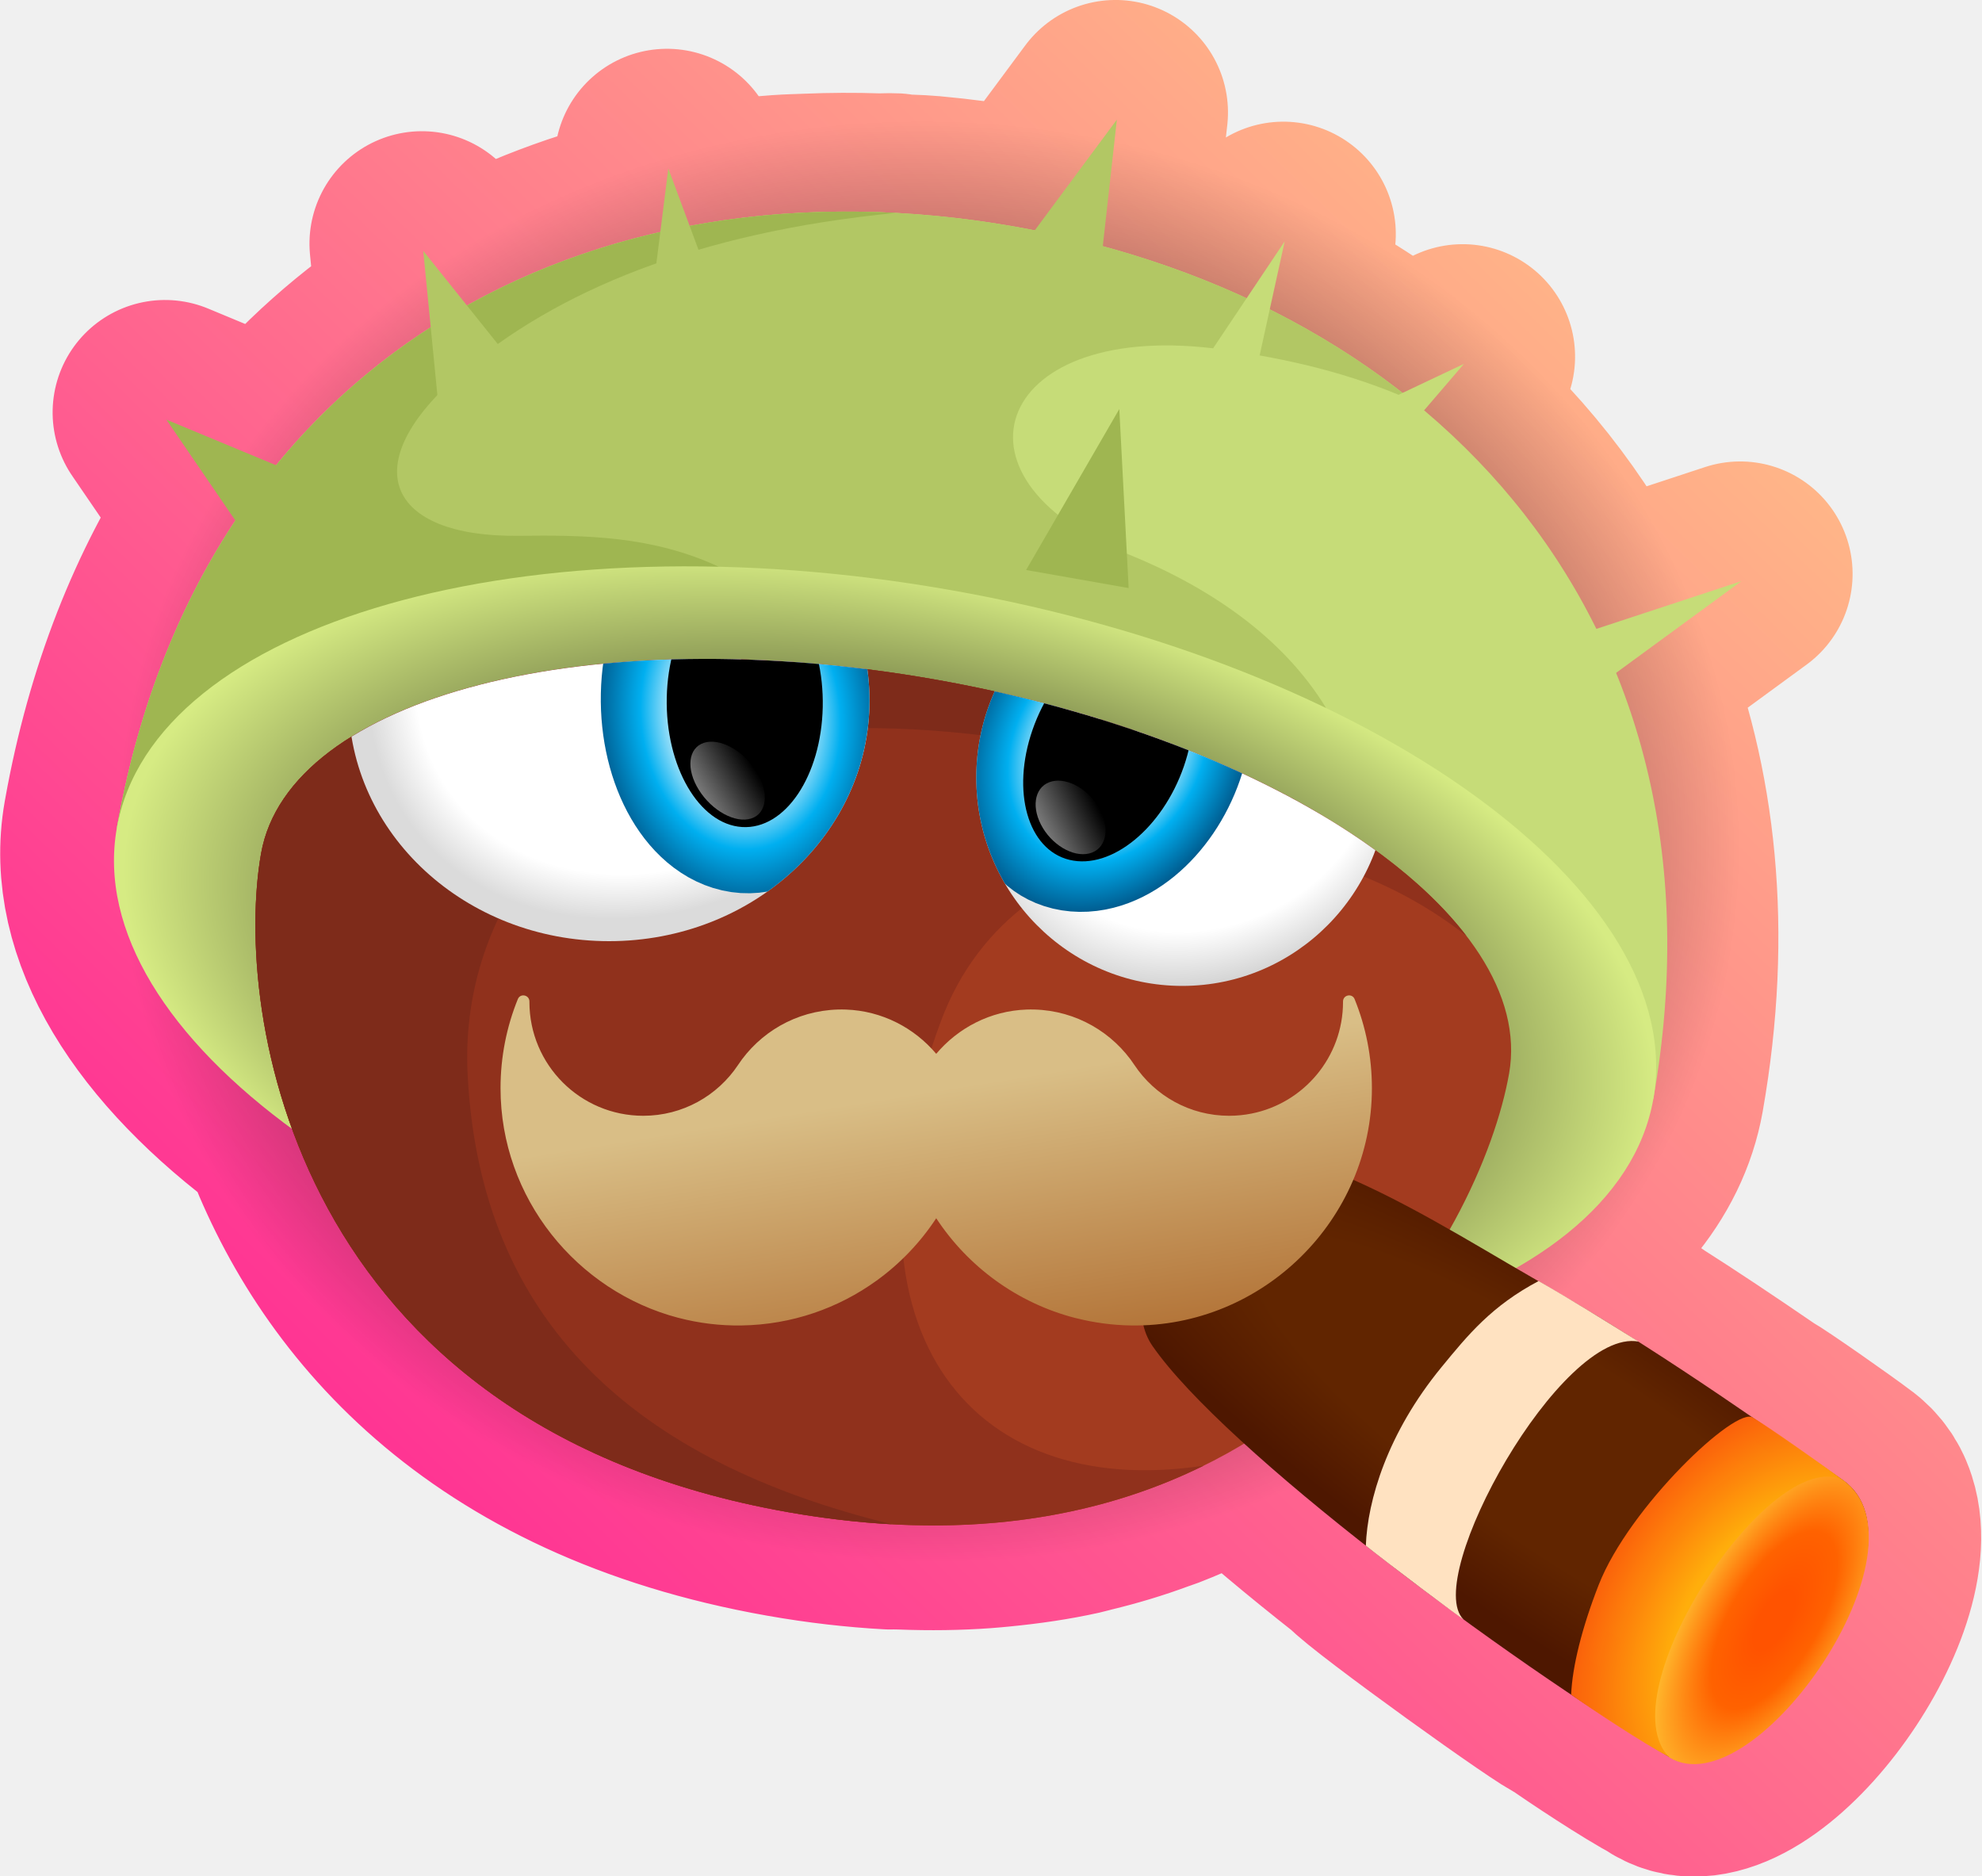
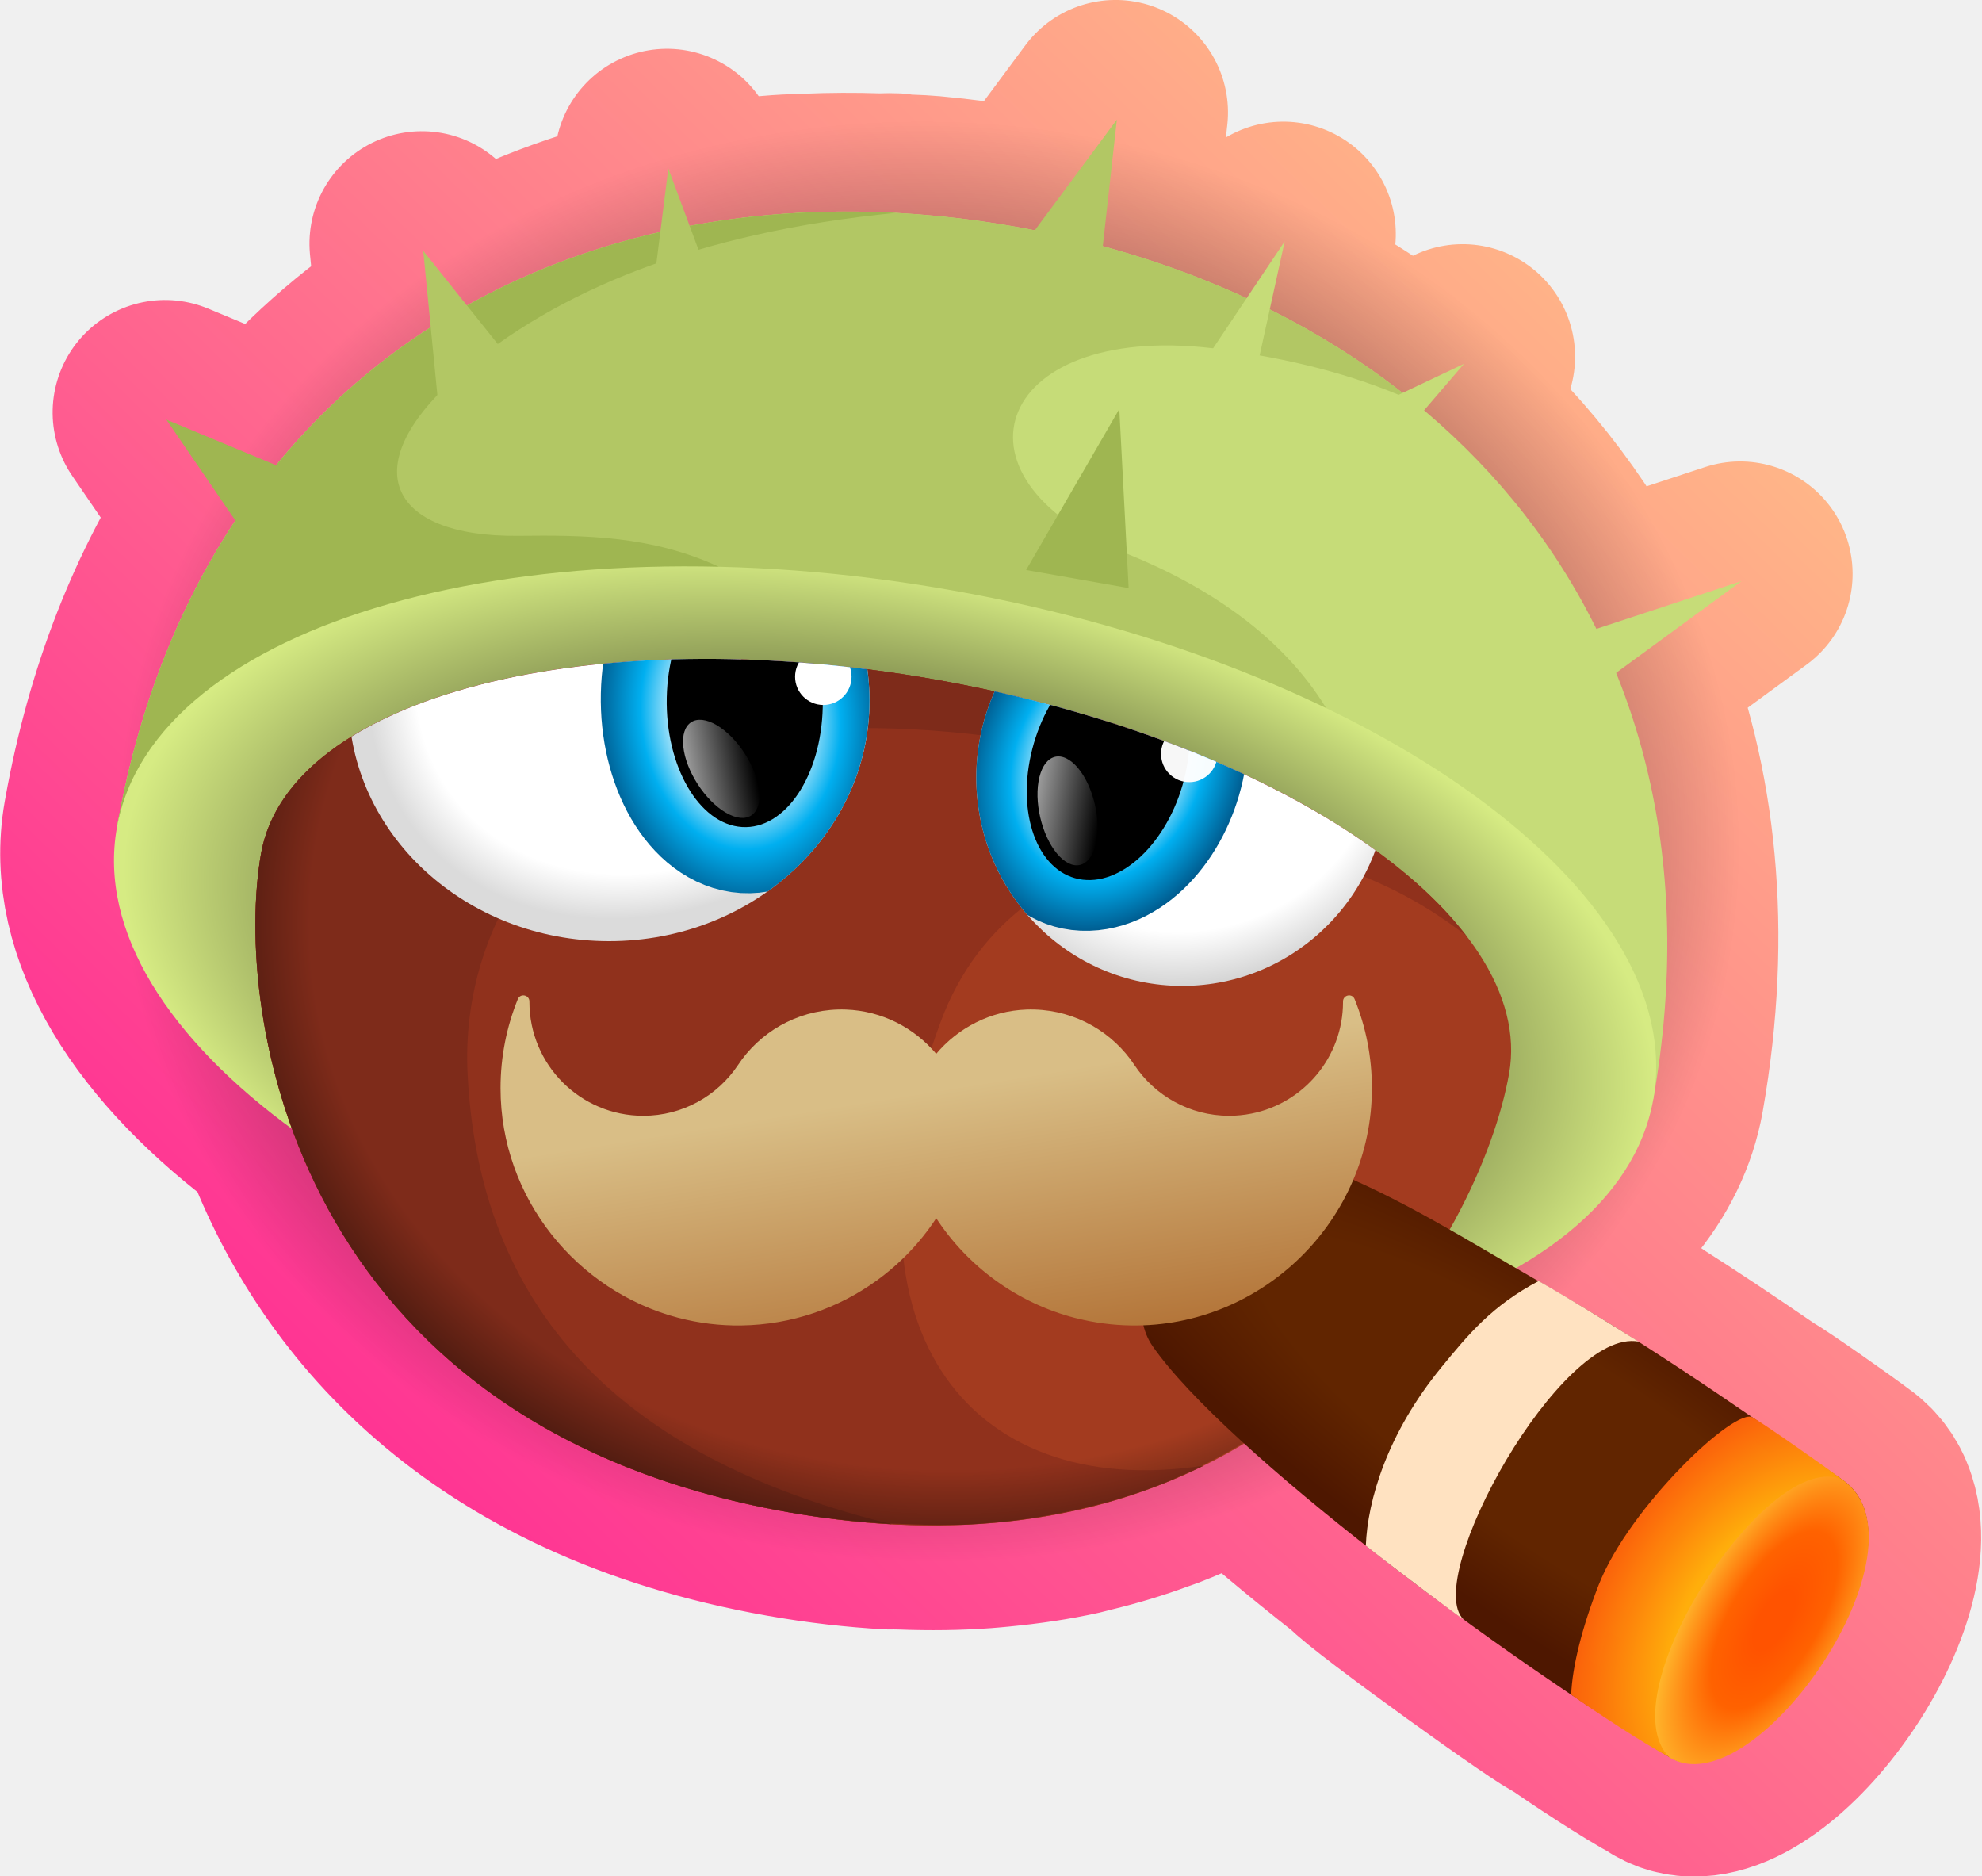
<svg xmlns="http://www.w3.org/2000/svg" xmlns:xlink="http://www.w3.org/1999/xlink" width="705.117" height="667.292" version="1.1" viewBox="0 0 705.117 667.292" xml:space="preserve" id="svg53">
  <defs id="defs27">
+     <linearGradient id="linearGradient46">
+       <stop style="stop-color:#9b9b9b;stop-opacity:1;" offset="0" id="stop46" />
+       <stop style="stop-color:#9b9b9b;stop-opacity:0;" offset="1" id="stop47" />
+     </linearGradient>
+     <linearGradient id="linearGradient19">
+       <stop style="stop-color:#000000;stop-opacity:0;" offset="0.233" id="stop28" />
+       <stop style="stop-color:#000000;stop-opacity:1;" offset="0.313" id="stop29" />
+     </linearGradient>
    <linearGradient id="linearGradient1">
      <stop style="stop-color:#000000;stop-opacity:1;" offset="0.217" id="stop5" />
      <stop style="stop-color:#d6eb83;stop-opacity:1;" offset="1" id="stop6" />
    </linearGradient>
    <linearGradient id="linearGradient85">
      <stop style="stop-color:#ffffff;stop-opacity:1;" offset="0.383" id="stop85" />
      <stop style="stop-color:#00aff0;stop-opacity:1;" offset="0.702" id="stop8" />
      <stop style="stop-color:#005e92;stop-opacity:1;" offset="1" id="stop86" />
-     </linearGradient>
-     <linearGradient id="linearGradient69">
-       <stop style="stop-color:#f9f9f9;stop-opacity:0.486;" offset="0" id="stop69" />
-       <stop style="stop-color:#f9f9f9;stop-opacity:0;" offset="1" id="stop70" />
-     </linearGradient>
-     <linearGradient id="linearGradient67">
-       <stop style="stop-color:#f9f9f9;stop-opacity:0.485;" offset="0" id="stop67" />
-       <stop style="stop-color:#f9f9f9;stop-opacity:0;" offset="1" id="stop68" />
    </linearGradient>
    <linearGradient id="linearGradient66">
      <stop style="stop-color:#ffffff;stop-opacity:1;" offset="0.315" id="stop65" />
      <stop style="stop-color:#d4d4d4;stop-opacity:1;" offset="0.43" id="stop66" />
    </linearGradient>
    <linearGradient id="linearGradient62">
      <stop style="stop-color:#ffffff;stop-opacity:1;" offset="0.315" id="stop62" />
      <stop style="stop-color:#dbdbdb;stop-opacity:1;" offset="0.371" id="stop63" />
    </linearGradient>
    <linearGradient id="linearGradient24" x1="511.065" x2="189.636" y1="590.299" y2="115.993" gradientTransform="rotate(210 331.2074 310.9478)" gradientUnits="userSpaceOnUse">
      <stop stop-color="#a34fff" offset="0" id="stop1" style="stop-color:#ff1796;stop-opacity:1;" />
      <stop stop-color="#ffa05d" offset="1" id="stop2" style="stop-color:#ffbb87;stop-opacity:1;" />
    </linearGradient>
    <radialGradient id="radialGradient29" cx="313.483" cy="305.486" r="218.295" gradientTransform="matrix(-.6156615 .7880107 -.8870128 -.6930103 797.7991 263.5805)" gradientUnits="userSpaceOnUse">
      <stop offset=".194" id="stop3" />
      <stop stop-opacity="0" offset=".881" id="stop4" />
    </radialGradient>
    <clipPath id="clipPath31">
      <path d="m805.765 196.898-571.577-330-330 571.577 571.577 330z" stroke-width="1" id="path4" />
    </clipPath>
    <clipPath id="clipPath32">
      <path d="m805.765 196.898-571.577-330-330 571.577 571.577 330z" stroke-width="1" id="path5" />
    </clipPath>
    <clipPath id="clipPath33">
      <path d="m805.765 196.898-571.577-330-330 571.577 571.577 330z" stroke-width="1" id="path6" />
    </clipPath>
    <clipPath id="clipPath34">
      <path d="m805.765 196.898-571.577-330-330 571.577 571.577 330z" stroke-width="1" id="path7" />
    </clipPath>
    <clipPath id="clipPath35">
      <path d="m805.765 196.898-571.577-330-330 571.577 571.577 330z" stroke-width="1" id="path8" />
    </clipPath>
    <clipPath id="clipPath36">
      <path d="m805.765 196.898-571.577-330-330 571.577 571.577 330z" stroke-width="1" id="path9" />
    </clipPath>
    <clipPath id="clipPath37">
      <path d="m805.765 196.898-571.577-330-330 571.577 571.577 330z" stroke-width="1" id="path10" />
    </clipPath>
    <clipPath id="clipPath38">
      <path d="m805.765 196.898-571.577-330-330 571.577 571.577 330z" stroke-width="1" id="path11" />
    </clipPath>
    <clipPath id="clipPath39">
      <path d="m805.765 196.898-571.577-330-330 571.577 571.577 330z" stroke-width="1" id="path12" />
    </clipPath>
    <clipPath id="clipPath40">
      <path d="m805.765 196.898-571.577-330-330 571.577 571.577 330z" stroke-width="1" id="path13" />
    </clipPath>
    <clipPath id="clipPath41">
      <path d="m805.765 196.898-571.577-330-330 571.577 571.577 330z" stroke-width="1" id="path14" />
    </clipPath>
    <clipPath id="clipPath42">
      <path d="m805.765 196.898-571.577-330-330 571.577 571.577 330z" stroke-width="1" id="path15" />
    </clipPath>
    <clipPath id="clipPath43">
      <path d="m805.765 196.898-571.577-330-330 571.577 571.577 330z" stroke-width="1" id="path16" />
    </clipPath>
    <clipPath id="clipPath44">
      <path d="m805.765 196.898-571.577-330-330 571.577 571.577 330z" stroke-width="1" id="path17" />
    </clipPath>
    <clipPath id="clipPath45">
      <path d="m805.765 196.898-571.577-330-330 571.577 571.577 330z" stroke-width="1" id="path18" />
    </clipPath>
    <radialGradient id="radialGradient50" cx="461.81" cy="175.58" r="90.334" gradientTransform="matrix(-1.723722 -.1164397 .02954058 -.4373058 1319.094 361.9871)" gradientUnits="userSpaceOnUse">
      <stop stop-color="#612500" offset=".548" id="stop18" />
      <stop stop-color="#4e1700" offset="1" id="stop19" />
    </radialGradient>
    <radialGradient id="radialGradient52" cx="586.139" cy="229.387" r="16.823" gradientTransform="matrix(1.829804 -13.53833 5.953003 .8045912 -1850.211 7982.191)" gradientUnits="userSpaceOnUse">
      <stop stop-color="#ff5300" offset=".033" id="stop20" />
      <stop stop-color="#ff6200" offset=".1" id="stop21" />
      <stop stop-color="#ffd039" offset=".219" id="stop22" />
    </radialGradient>
    <linearGradient id="linearGradient59" x1="17.936" x2="47.617" y1="249.477" y2="433.129" gradientTransform="matrix(1.123188 0 0 1.123188 -52.2965 -55.8889)" gradientUnits="userSpaceOnUse">
      <stop stop-color="#d9be86" offset="0" id="stop23" />
      <stop stop-color="#b27236" offset=".885" id="stop24" />
    </linearGradient>
    <radialGradient id="radialGradient54" cx="593.665" cy="229.777" r="27.003" gradientTransform="matrix(1.845544 .1594088 -.2166278 2.507992 -452.1936 -440.2747)" gradientUnits="userSpaceOnUse">
      <stop stop-color="#ffae0b" offset=".499" id="stop25" />
      <stop stop-color="#ff6f0b" stop-opacity=".98" offset=".84" id="stop26" />
      <stop stop-color="#ff530b" stop-opacity=".961" offset="1" id="stop27" />
    </radialGradient>
    <radialGradient xlink:href="#linearGradient62" id="radialGradient63" cx="381.471" cy="-113.258" fx="381.471" fy="-113.258" r="69.497" gradientTransform="matrix(-2.751694,2.161045,-1.713437,-2.181748,1237.345,-1146.428)" gradientUnits="userSpaceOnUse" />
    <radialGradient xlink:href="#linearGradient66" id="radialGradient65" cx="518.155" cy="-24.588" fx="518.155" fy="-24.588" r="54.968" gradientTransform="matrix(2.581808,-0.9757052,0.803875,2.127129,-797.7599,525.0237)" gradientUnits="userSpaceOnUse" />
-     <linearGradient xlink:href="#linearGradient67" id="linearGradient68" x1="361.168" y1="103.213" x2="376.207" y2="103.213" gradientUnits="userSpaceOnUse" gradientTransform="matrix(1.071697,0,0,1.028949,-33.33184,-16.48811)" />
-     <linearGradient xlink:href="#linearGradient69" id="linearGradient70" x1="447.672" y1="90.758" x2="461.049" y2="90.758" gradientUnits="userSpaceOnUse" gradientTransform="matrix(1.029932,0,0,1.029932,2.044512,-29.40381)" />
    <radialGradient xlink:href="#linearGradient1" id="radialGradient6" cx="336.627" cy="265.806" fx="336.627" fy="265.806" r="187.224" gradientTransform="matrix(-0.2790109,0.5101452,-0.9709108,-0.5310149,700.0214,234.7446)" gradientUnits="userSpaceOnUse" />
    <clipPath clipPathUnits="userSpaceOnUse" id="clipPath6">
      <ellipse cx="515.38" cy="-33.464" transform="matrix(0.7660444,0.6427876,0.6427876,-0.7660444,0,0)" rx="54.968" ry="55.581" id="clipEllipse6" />
    </clipPath>
    <clipPath clipPathUnits="userSpaceOnUse" id="clipPath8">
      <ellipse cx="362.426" cy="-54.012" transform="matrix(0.7660444,0.6427876,0.6427876,-0.7660444,-6.915119e-7,-2.125015e-7)" rx="69.497" ry="64.192" id="clipEllipse8" />
    </clipPath>
    <radialGradient xlink:href="#linearGradient85" id="radialGradient8" cx="394.265" cy="-77.516" fx="394.265" fy="-77.516" r="38.468" gradientTransform="matrix(0.988141,-0.06478007,0.08607897,1.316495,11.59324,50.98111)" gradientUnits="userSpaceOnUse" />
-     <radialGradient xlink:href="#linearGradient85" id="radialGradient20" cx="454.027" cy="-220.992" fx="454.027" fy="-220.992" r="31.606" gradientTransform="matrix(1,0,0,1.403129,0,89.08852)" gradientUnits="userSpaceOnUse" />
+     <radialGradient xlink:href="#linearGradient85" id="radialGradient20" cx="454.027" cy="-220.992" fx="454.027" fy="-220.992" r="31.606" gradientTransform="matrix(1,0,0,1.403129,1.233781,93.20923)" gradientUnits="userSpaceOnUse" />
    <clipPath clipPathUnits="userSpaceOnUse" id="clipPath23">
      <path d="M 418.75,139.215 C 302.184,71.915 219.264,146.601 198.018,183.4 c -21.246,36.799 27.084,104.476 107.948,151.163 80.863,46.687 163.638,54.703 184.884,17.904 21.246,-36.799 44.465,-145.954 -72.099,-213.252 Z" id="clipPathShape23" />
    </clipPath>
+     <radialGradient xlink:href="#linearGradient19" id="radialGradient30" cx="342.726" cy="196.631" fx="342.726" fy="196.631" r="157.516" gradientTransform="matrix(-3.560261,-2.987414,2.558134,-3.048665,1067.703,1910.677)" gradientUnits="userSpaceOnUse" />
+     <linearGradient xlink:href="#linearGradient46" id="linearGradient47" x1="469.447" y1="-223.72" x2="491.479" y2="-223.72" gradientUnits="userSpaceOnUse" gradientTransform="translate(3.149242,-24.15301)" />
+     <linearGradient xlink:href="#linearGradient46" id="linearGradient48" gradientUnits="userSpaceOnUse" x1="469.447" y1="-223.72" x2="491.479" y2="-223.72" gradientTransform="translate(103.5618,-222.3919)" />
  </defs>
  <g transform="matrix(1.333333,0,0,-1.333333,-104.9291,733.5874)" id="g53">
    <g transform="rotate(-40,366.9616,322.3619)" stroke-linejoin="round" id="g29">
      <path d="m 323.481,82.543 c -30.056,0.472 -57,8.167 -79.199,19.484 -43.899,-1.102 -85.534,10.825 -106.199,46.617 -0.236,0.41 -0.343,0.599 -0.314,0.549 -8.944,15.569 -16.064,31.302 -21.389,47.062 -2.663,7.884 -4.876,15.772 -6.645,23.641 h 0.002 c -0.239,1.061 -0.403,2.119 -0.625,3.18 l -13.041,3.648 a 30.003,30.003 0 0 0 -0.9,57.514 l 10.354,3.25 c 0.758,7.762 1.888,15.439 3.496,22.986 l -2.299,2.252 a 30.003,30.003 0 0 0 21.275,50.518 c 2.894,5.619 6.007,11.127 9.379,16.5 a 30.003,30.003 0 0 0 33.396,41.721 c 1.016,1.014 2.017,2.096 3.035,3.088 2.644,2.575 4.814,4.435 6.309,5.799 4.977,4.54 10.18,8.963 15.643,13.238 a 30.003,30.003 0 0 0 0.002,0 c -0.864,-0.676 0.335,0.593 4,3.352 a 30.003,30.003 0 0 0 0.873,0.365 c 1.997,1.578 4.138,3.362 7.674,5.824 3.217,2.24 6.505,4.415 9.838,6.541 l -1.107,18.477 a 30.003,30.003 0 0 0 54.918,18.422 l 1.979,-2.971 a 30.003,30.003 0 0 0 52.17,7.209 c 2.068,0.297 4.137,0.523 6.207,0.766 l 0.236,0.516 a 30.003,30.003 0 0 0 54.592,-0.725 c 10.963,-1.417 21.812,-3.681 32.469,-6.816 l 8.682,14.012 a 30.003,30.003 0 0 0 54.635,-22.963 l -4.682,-19.047 c 28.014,-19.217 52.758,-45.87 72.318,-79.746 a 30.003,30.003 0 0 0 0.01,-0.01 c 6.973,-12.078 10.163,-25.217 10.682,-38.588 11.923,1.575 23.774,2.872 36.504,4.115 5.516,0.915 8.938,1.079 14.473,1.574 6.011,0.538 11.454,0.972 15.564,1.189 1.391,0.114 2.732,0.171 3.949,0.166 1.755,-0.008 2.093,-0.056 1.146,-0.029 l 0.037,-0.002 c 0.541,-0.016 1.532,-0.037 3.043,-0.186 a 30.003,30.003 0 0 0 0.045,-0.004 c 1.625,-0.162 1.99,-0.247 1.26,-0.154 0.506,-0.065 1.476,-0.181 2.908,-0.461 a 30.003,30.003 0 0 0 0.072,-0.014 c 1.279,-0.253 1.576,-0.345 1.096,-0.238 0.773,-0.172 1.775,-0.41 3.012,-0.777 a 30.003,30.003 0 0 0 0.105,-0.031 c 0.936,-0.282 0.919,-0.286 0.58,-0.182 1.167,-0.366 2.32,-0.782 3.451,-1.24 a 30.003,30.003 0 0 0 0.002,0 c 1.698,-0.688 2.786,-1.247 3.346,-1.527 a 30.003,30.003 0 0 0 0.182,-0.09 c 1.29,-0.657 2.573,-1.394 3.842,-2.197 14.307,-8.989 20.562,-21.363 25.002,-33.213 4.452,-11.881 6.644,-24.232 7.164,-36.604 0.52,-12.371 -0.412,-24.601 -5.008,-37.096 -4.595,-12.495 -16.107,-28.818 -35.785,-32.055 a 30.003,30.003 0 0 0 -1.025,-0.045 c -10.221,-2.019 -21.507,-3.277 -29.412,-3.98 -0.058,-0.011 -0.203,-0.055 -0.26,-0.066 -1.664,-0.331 -2.708,-0.467 -3.902,-0.627 -2.389,-0.319 -5.027,-0.601 -8.156,-0.906 -6.259,-0.61 -14.257,-1.269 -22.473,-1.869 -8.216,-0.6 -16.585,-1.134 -23.553,-1.469 -3.484,-0.167 -6.597,-0.288 -9.371,-0.334 -1.964,-0.033 -3.526,-0.102 -6.107,0.102 -8.18,-0.246 -16.191,-0.361 -23.963,-0.332 -0.976,-1.927 -1.854,-3.939 -2.883,-5.814 l -0.002,-0.002 c -1.266,-2.306 -1.798,-3.074 -1.418,-2.406 a 30.003,30.003 0 0 0 -0.004,-0.004 c -3.547,-6.233 -7.531,-12.319 -11.918,-18.256 a 30.003,30.003 0 0 0 -0.002,-0.002 c 0.22,0.298 -0.355,-0.617 -1.887,-2.617 a 30.003,30.003 0 0 0 -0.002,-0.004 c -4.931,-6.437 -10.301,-12.438 -15.912,-18.158 a 30.003,30.003 0 0 0 -0.002,-0.002 c -1.003,-1.022 -2.165,-2.208 -3.523,-3.527 -5.81,-5.644 -12.071,-11.03 -18.742,-16.203 a 30.003,30.003 0 0 0 0,-0.002 c -0.041,-0.032 -1.148,-0.953 -2.754,-2.18 a 30.003,30.003 0 0 0 -0.154,-0.191 c -8.002,-6 -16.704,-11.769 -26.174,-17.236 a 30.003,30.003 0 0 0 0,-0.002 C 394.659,90.51 357.141,82.014 323.481,82.543 Z m 0.549,58.727 c 22.565,-0.423 48.807,5.925 79.613,23.711 7.322,4.228 13.902,8.601 19.902,13.084 a 30.003,30.003 0 0 0 0.098,0.121 c -0.186,-0.139 0.508,0.457 2.314,1.857 5.091,3.948 9.662,7.9 13.701,11.824 a 30.003,30.003 0 0 0 0.004,0.004 c 0.707,0.686 1.522,1.513 2.504,2.514 4.291,4.374 8.043,8.623 11.105,12.621 -0.406,-0.529 -0.036,0.031 1.268,1.795 3.06,4.142 5.731,8.24 8.025,12.271 1.138,2 1.498,2.564 0.969,1.6 a 30.003,30.003 0 0 0 0.002,0.002 c 1.45,2.642 2.65,5.148 3.785,7.611 a 30.003,30.003 0 0 0 0.193,1.039 c 1.903,4.266 2.956,6.277 2.693,5.596 a 30.003,30.003 0 0 0 0.002,0.006 c 0.399,1.037 0.78,2.067 1.141,3.092 a 30.003,30.003 0 0 0 29.668,19.994 c 12.168,-0.558 26.719,-0.546 41.943,-0.053 a 30.003,30.003 0 0 0 6.387,-0.902 l -0.859,0.561 c -4.697,0.72 -2.137,0.201 -0.4,0.23 1.736,0.029 4.395,0.123 7.492,0.271 6.195,0.298 14.232,0.807 22.066,1.379 7.835,0.572 15.532,1.211 21.016,1.746 2.742,0.267 4.987,0.521 6.043,0.662 0.528,0.07 0.848,0.145 0.131,0.002 -0.358,-0.071 -0.87,-0.125 -2.678,-0.699 -0.56,-0.178 -1.818,-0.752 -2.838,-1.18 a 30.003,30.003 0 0 0 9.646,2.598 c 3.835,0.32 11.922,1.337 18.725,2.297 0.316,2.494 0.533,5.602 0.396,8.861 -0.27,6.436 -1.694,13.51 -3.402,18.068 -0.161,0.43 -0.263,0.433 -0.432,0.801 -2.525,-0.194 -3.864,-0.268 -6.676,-0.52 -5.899,-0.528 -14.65,-1.803 -10.863,-1.078 a 30.003,30.003 0 0 0 -1.602,-0.205 30.003,30.003 0 0 0 -1.305,-0.219 c -12.621,-1.231 -23.999,-2.475 -35.271,-3.973 a 30.003,30.003 0 0 0 -0.154,0.016 C 558.148,287.199 548.321,285.834 539.27,284.178 l 0.016,0.014 a 30.003,30.003 0 0 0 -0.205,-0.094 c -0.739,-0.131 -1.48,-0.261 -2.219,-0.395 -2.27,-0.409 -4.577,-0.809 -6.912,-1.207 a 30.003,30.003 0 0 0 -33.039,40.342 c 6.581,17.116 5.462,27.427 1.699,33.949 a 30.003,30.003 0 0 0 -0.004,0.006 c -19.209,33.271 -42.833,55.474 -68.75,69.201 a 30.003,30.003 0 0 0 -4.34,3.715 30.003,30.003 0 0 0 -5.273,0.938 c -19.088,8.395 -39.456,12.524 -60.689,12.58 a 30.003,30.003 0 0 0 -3.033,0.615 30.003,30.003 0 0 0 -3.223,-0.719 c -11.666,-0.409 -23.565,-2.044 -35.553,-4.91 a 30.003,30.003 0 0 0 -3.154,-0.045 30.003,30.003 0 0 0 -2.602,-1.424 c -5.59,-1.517 -11.195,-3.302 -16.799,-5.354 a 30.003,30.003 0 0 0 -0.002,0 c -5.603,-2.05 -11.201,-4.367 -16.781,-6.949 a 30.003,30.003 0 0 0 -7.539,-1.506 30.003,30.003 0 0 0 -7.197,-5.961 c -1.387,-0.764 -2.776,-1.549 -4.162,-2.35 -5.88,-3.395 -11.522,-6.978 -16.916,-10.734 -1.532,-1.067 -3.9,-3.016 -7.475,-5.736 a 30.003,30.003 0 0 0 -0.523,-0.221 c -0.34,-0.331 0.134,-0.035 -1.857,-1.594 l -0.002,-0.002 c -4.211,-3.296 -8.254,-6.73 -12.182,-10.312 a 30.003,30.003 0 0 0 -0.002,-0.002 c -2.252,-2.054 -3.925,-3.523 -4.887,-4.459 -5.438,-5.295 -10.365,-10.502 -14.584,-15.645 a 30.003,30.003 0 0 0 -2.633,-2.002 30.003,30.003 0 0 0 -1.613,-3.379 c -9.721,-12.81 -17.353,-26.452 -22.771,-40.707 a 30.003,30.003 0 0 0 -2.438,-3.582 30.003,30.003 0 0 0 -0.629,-5.307 c -4.516,-14.559 -6.79,-29.713 -6.592,-45.453 a 30.003,30.003 0 0 0 -1.527,-7.512 30.003,30.003 0 0 0 2.494,-7.77 c 0.641,-5.646 1.603,-11.365 2.904,-17.156 1.302,-5.795 2.943,-11.662 4.947,-17.594 4.01,-11.869 9.472,-24.018 16.574,-36.381 a 30.003,30.003 0 0 0 0.002,-0.004 c 0.217,-0.377 0.295,-0.517 0.24,-0.422 a 30.003,30.003 0 0 0 0.004,-0.008 c 5.483,-9.497 24.196,-18.812 59.469,-16.504 a 30.003,30.003 0 0 0 16.959,-3.957 c 16.104,-9.298 34.993,-16.491 57.559,-16.914 z m 103.377,39.299 a 30.003,30.003 0 0 0 0.504,0.129 l -0.074,0.117 c 3.223,1.667 2.989,1.627 -0.43,-0.246 z m 156.529,66.094 a 30.003,30.003 0 0 0 14.326,14.928 c -0.316,-0.152 -0.311,-0.091 -0.682,-0.283 -2.491,-1.292 -8.083,-1.813 -13.645,-14.645 z m 52.895,21.521 a 30.003,30.003 0 0 0 8.418,0.43 c -0.102,0.011 -0.295,0.031 -0.572,0.053 l -7.17,-0.309 c -0.243,-0.04 -0.441,-0.125 -0.676,-0.174 z m -57.318,24.191 c 0.311,0.177 0.374,0.218 0.209,0.121 l -0.019,0.055 a 30.003,30.003 0 0 0 -0.189,-0.176 z m -73.873,31.457 a 30.003,30.003 0 0 0 0.764,1.336 l -0.371,-0.301 c 0.31,0.768 0.135,0.433 -0.393,-1.035 z m 88.273,27.834 c 0.555,0.133 2.323,0.602 5.197,0.791 l -2.02,-0.26 z" display="none" fill-opacity="0" stop-color="#000000" stroke="#ffffff" stroke-width="23.425" id="path27" />
      <path d="m 246.984,479.946 2.202,-36.701 c -1.563,-0.862 -3.122,-1.742 -4.677,-2.639 -6.6,-3.81 -12.957,-7.846 -19.058,-12.095 -2.96,-2.061 -5.661,-4.324 -8.498,-6.483 0.31,0.318 0.538,0.626 0.85,0.945 -1.259,-0.948 -2.319,-2.042 -3.554,-3.009 -4.837,-3.786 -9.461,-7.714 -13.914,-11.777 -1.873,-1.709 -3.795,-3.374 -5.598,-5.129 -5.975,-5.818 -11.68,-11.809 -16.849,-18.11 l -14.217,8.09 9.267,-14.364 c -11.355,-14.963 -20.431,-31.121 -26.917,-48.185 l -18.308,3.67 14.631,-14.328 c -5.424,-17.487 -8.174,-35.824 -7.936,-54.719 l -30.25,-9.498 31.406,-8.79 c 0.764,-6.731 1.907,-13.519 3.442,-20.351 1.535,-6.832 3.462,-13.709 5.796,-20.617 4.668,-13.816 10.959,-27.757 18.982,-41.724 0.094,-0.164 0.185,-0.327 0.279,-0.49 13.792,-23.889 46.175,-34.138 87.408,-31.44 39.653,-22.895 97.382,-33.498 167.172,6.795 8.45,4.878 16.141,9.982 23.177,15.258 -0.067,-0.037 -0.135,-0.057 -0.202,-0.091 0.953,0.713 1.797,1.45 2.725,2.17 5.881,4.56 11.296,9.23 16.22,14.014 1.033,1.004 2.023,2.01 3.016,3.022 4.952,5.047 9.513,10.172 13.511,15.391 0.561,0.733 1.035,1.473 1.578,2.208 3.724,5.04 7.052,10.132 9.973,15.266 0.382,0.671 0.826,1.332 1.195,2.005 2.1,3.826 4.023,7.665 5.717,11.511 -0.209,-0.238 -0.432,-0.417 -0.641,-0.651 1.049,2.352 2.389,4.693 3.295,7.046 l 0.002,0.004 c 0.5,1.298 0.978,2.596 1.435,3.893 13.257,-0.608 28.475,-0.582 44.29,-0.069 l 0.007,-0.011 c 6.158,-0.945 67.041,3.661 67.521,4.767 6.885,0.574 22.445,2.33 30.584,4.055 0.11,-0.012 0.22,-0.022 0.33,-0.031 23.237,3.822 19.432,70.282 -2.514,84.002 -0.473,0.301 -0.956,0.576 -1.447,0.826 -0.389,0.195 -0.778,0.385 -1.178,0.547 -0.388,0.157 -0.781,0.298 -1.179,0.423 -0.077,0.025 -0.154,0.052 -0.232,0.075 -0.337,0.1 -0.678,0.184 -1.021,0.26 -0.123,0.028 -0.245,0.06 -0.369,0.084 -0.318,0.062 -0.642,0.106 -0.965,0.148 -0.144,0.019 -0.286,0.044 -0.432,0.059 -0.34,0.033 -0.686,0.047 -1.033,0.057 -0.13,0.004 -0.257,0.016 -0.388,0.016 -0.479,0.002 -0.962,-0.016 -1.453,-0.06 -5.487,-0.26 -25.509,-1.986 -29.087,-2.671 -0.061,-0.004 -0.12,-0.017 -0.181,-0.031 -12.828,-1.252 -24.573,-2.533 -36.31,-4.092 0.034,0.02 0.069,0.041 0.104,0.061 -10.329,-1.492 -20.697,-2.919 -30.819,-4.77 -0.006,-0.017 -0.013,-0.033 -0.02,-0.049 -0.766,-0.136 -1.537,-0.273 -2.31,-0.412 -2.125,-0.383 -4.342,-0.766 -6.631,-1.156 8.666,22.538 9.15,43.319 -0.322,59.724 l -0.002,-0.002 c -21.693,37.573 -49.508,64.199 -80.69,80.714 l 9.893,40.253 -21.471,-34.65 c -23.004,10.117 -47.576,15.052 -72.688,15.117 l 0.176,16.34 -7.562,-16.461 c -13.75,-0.482 -27.632,-2.404 -41.477,-5.715 l -8.613,16.467 1.975,-18.161 c -6.437,-1.747 -12.86,-3.794 -19.253,-6.133 -6.393,-2.34 -12.754,-4.973 -19.07,-7.895 z" fill="none" stroke="url(#linearGradient24)" stroke-width="60" id="path28" style="display:inline;fill:none;fill-opacity:0.812" />
      <path d="m 498.209,226.15 c 7.14,18.552 9.907,37.06 9.907,54.231 22.951,34.359 30.267,67.525 16.475,91.413 l -0.002,-0.002 c -21.693,37.573 -49.509,64.198 -80.69,80.713 l -11.577,5.603 c -23.004,10.117 -47.576,15.052 -72.688,15.117 l -7.386,-0.121 c -13.75,-0.482 -27.632,-2.404 -41.477,-5.714 l -6.637,-1.694 c -6.437,-1.747 -12.861,-3.794 -19.254,-6.133 -6.393,-2.34 -12.755,-4.974 -19.07,-7.896 l -16.623,-8.422 c -1.563,-0.862 -3.122,-1.742 -4.677,-2.639 -6.6,-3.81 -12.957,-7.847 -19.059,-12.095 -2.96,-2.061 -5.661,-4.324 -8.498,-6.483 0.31,0.318 0.539,0.626 0.851,0.945 -1.259,-0.948 -2.32,-2.042 -3.555,-3.008 -4.837,-3.786 -9.461,-7.715 -13.914,-11.778 -1.873,-1.709 -3.794,-3.373 -5.597,-5.129 -5.975,-5.818 -11.679,-11.809 -16.849,-18.109 l -4.951,-6.274 C 161.582,363.711 152.506,347.553 146.02,330.489 l -3.677,-10.659 c -5.424,-17.487 -8.174,-35.824 -7.936,-54.719 l 1.156,-18.287 c 0.764,-6.731 1.907,-13.518 3.443,-20.35 1.535,-6.832 3.463,-13.709 5.796,-20.616 4.668,-13.816 10.959,-27.758 18.982,-41.724 0.094,-0.164 0.185,-0.327 0.28,-0.49 13.792,-23.889 46.174,-34.137 87.407,-31.439 39.653,-22.895 97.383,-33.498 167.172,6.795 8.45,4.878 16.141,9.982 23.178,15.258 -0.067,-0.037 -0.135,-0.057 -0.203,-0.092 0.953,0.713 1.796,1.45 2.724,2.17 5.881,4.56 11.295,9.23 16.22,14.014 1.033,1.004 2.023,2.01 3.016,3.022 4.952,5.047 9.514,10.171 13.511,15.39 0.561,0.733 1.035,1.473 1.578,2.208 3.724,5.04 7.051,10.132 9.972,15.265 0.382,0.671 0.827,1.333 1.196,2.006 2.1,3.826 4.023,7.664 5.717,11.511 -0.209,-0.238 -0.432,-0.416 -0.642,-0.65 1.049,2.352 2.389,4.693 3.294,7.046 z" fill="none" stroke="url(#radialGradient29)" stroke-width="60" id="path29" style="display:inline" />
    </g>
    <g transform="rotate(-40,364.2566,321.1681)" fill-rule="evenodd" id="g49" style="display:inline">
      <g id="g61">
        <path d="m 164.173,163.86 c -63.789,110.486 -19.113,219.481 80.444,276.961 99.555,57.478 216.29,41.673 280.079,-68.813 z" clip-path="url(#clipPath38)" fill="#c6dc78" id="path30" style="display:inline" />
        <path d="m 164.173,163.86 c -63.789,110.486 -19.113,219.481 80.444,276.961 35.893,20.723 74.017,31.918 111.093,32.586 -17.414,-4.987 -32.864,-12.912 -47.529,-22.071 -51.749,-32.315 -36.624,-75.129 15.104,-58.256 22.552,7.359 46.169,9.835 67.38,2.752 l 10.147,-95.349 z" clip-path="url(#clipPath33)" fill="#b2c764" id="path31" style="display:inline" />
        <path d="m 164.173,163.86 c -57.761,100.044 -26.586,198.868 53.738,259.327 -37.671,-38.444 -56.035,-74.581 -61.429,-107.068 -6.274,-37.754 13.356,-46.234 39.618,-23.683 13.767,11.823 27.338,22.911 46.212,28.046 l -10.057,-117.315 z" clip-path="url(#clipPath44)" fill="#9fb651" id="path32" style="display:inline" />
        <path d="M 293.856,355.537 C 194.57,298.214 136.314,212.108 164.171,163.858 c 27.858,-48.251 131.555,-40.853 230.842,16.47 99.284,57.322 157.539,143.427 129.681,191.678 -27.857,48.25 -131.554,40.852 -230.838,-16.469" clip-path="url(#clipPath37)" fill="#d6eb83" id="path33" style="display:inline;fill:url(#radialGradient6)" />
      </g>
-       <g id="g60">
+       <g id="g60" style="display:inline">
        <path d="M 418.75,139.215 C 302.184,71.915 219.264,146.601 198.018,183.4 c -21.246,36.799 27.084,104.476 107.948,151.163 80.863,46.687 163.638,54.703 184.884,17.904 21.246,-36.799 44.465,-145.954 -72.099,-213.252" clip-path="url(#clipPath35)" fill="#a33b1f" id="path34" style="display:inline" />
        <path d="M 418.75,139.215 C 302.184,71.915 219.264,146.601 198.018,183.4 c -21.246,36.799 27.084,104.476 107.948,151.163 57.468,33.179 115.893,46.821 152.523,38.73 -59.954,-1.954 -112.403,-52.581 -92.73,-107.638 28.852,-80.739 87.341,-94.009 129.902,-45.689 -12.672,-28.779 -36.3,-57.305 -76.911,-80.752" clip-path="url(#clipPath39)" fill="#90311c" id="path35" style="display:inline" />
        <path d="M 418.75,139.215 C 302.184,71.915 219.264,146.601 198.018,183.4 c -21.246,36.799 27.084,104.476 107.948,151.163 35.465,20.476 71.299,33.512 102.146,38.591 -62.397,-25.166 -110.15,-54.507 -136.274,-90.013 -24.693,-33.558 -22.111,-78.865 6.23,-109.404 45.105,-48.608 100.782,-50.335 163.86,-19.264 -7.037,-5.276 -14.728,-10.38 -23.178,-15.258" clip-path="url(#clipPath32)" fill="#7e2b1a" id="path36" style="display:inline" />
+       </g>
+       <g id="g19" style="display:inline" transform="translate(2.2829497e-6)">
+         <path id="path2" clip-path="url(#clipPath35)" style="display:inline;fill:url(#radialGradient30)" d="M 251.997 296.423 C 205.285 255.968 182.083 210.999 198.018 183.4 C 219.264 146.601 302.184 71.916 418.75 139.215 L 418.751 139.214 C 426.746 143.83 433.951 148.675 440.677 153.648 C 441.061 153.932 441.548 154.188 441.928 154.472 C 441.759 154.389 441.597 154.338 441.428 154.255 C 442.106 154.762 442.677 155.295 443.342 155.804 C 447.119 158.696 450.822 161.601 454.206 164.589 C 455.034 165.32 455.948 166.029 456.753 166.765 C 461.321 170.943 465.472 175.21 469.33 179.534 C 470.37 180.7 471.321 181.877 472.312 183.052 C 475.23 186.512 477.945 190.003 480.45 193.527 C 481.269 194.679 482.138 195.819 482.915 196.976 C 485.86 201.367 488.53 205.789 490.893 210.237 C 491.477 211.337 491.962 212.438 492.513 213.541 C 493.582 215.682 494.716 217.82 495.661 219.967 C 495.511 219.796 495.351 219.665 495.2 219.496 C 519.198 273.473 504.734 328.416 490.85 352.466 C 484.659 363.188 473.132 369.994 458.065 373.259 C 458.207 373.264 458.346 373.289 458.489 373.293 C 457.965 373.409 457.363 373.445 456.83 373.552 C 454.729 373.973 452.529 374.286 450.295 374.569 C 448.872 374.75 447.479 374.958 446.005 375.083 C 443.603 375.287 441.091 375.359 438.56 375.416 C 437.227 375.446 435.937 375.519 434.57 375.508 C 428.032 375.457 420.922 374.623 413.701 373.65 C 411.769 373.391 410.082 373.477 408.107 373.152 C 408.109 373.153 408.111 373.154 408.113 373.155 C 405.582 372.738 402.836 371.94 400.242 371.417 C 396.761 370.715 393.307 369.989 389.723 369.096 C 387.823 368.623 386.049 368.387 384.123 367.86 C 380.603 366.897 376.903 365.49 373.306 364.35 C 369.766 363.228 366.295 362.199 362.693 360.906 C 361.367 360.43 360.106 360.132 358.772 359.633 C 353.882 357.804 348.872 355.468 343.904 353.33 C 340.78 351.986 337.718 350.84 334.573 349.374 C 333.894 349.058 333.235 348.841 332.556 348.519 C 332.555 348.519 332.553 348.519 332.553 348.519 C 323.726 344.339 314.838 339.685 305.974 334.567 C 305.974 334.567 305.971 334.567 305.971 334.567 C 305.97 334.566 305.968 334.564 305.967 334.563 C 285.751 322.891 267.567 309.908 251.997 296.423 z " />
      </g>
      <g id="g23" clip-path="url(#clipPath23)">
        <g id="g22">
          <path d="M 418.75,139.215 C 302.184,71.915 219.264,146.601 198.018,183.4 c -21.246,36.799 27.084,104.476 107.948,151.163 80.863,46.687 163.638,54.703 184.884,17.904 21.246,-36.799 44.465,-145.954 -72.099,-213.252" clip-path="url(#clipPath35)" fill="#a33b1f" id="path23" style="display:inline;fill:none" transform="translate(2.2829497e-6)" />
        </g>
        <g id="g21" style="display:inline" transform="translate(2.2829497e-6)">
          <g id="g58" clip-path="none" style="display:inline">
            <g id="g8" clip-path="url(#clipPath8)">
              <g id="g7">
                <g id="g4">
                  <ellipse style="display:inline;fill:url(#radialGradient63);fill-opacity:1;stroke-width:0.278;stroke-linecap:square;stroke-linejoin:round;stroke-miterlimit:0;paint-order:stroke markers fill" id="path61" cx="362.426" cy="-54.012" transform="matrix(0.7660444,0.6427876,0.6427876,-0.7660444,-6.915119e-7,-2.125015e-7)" rx="69.497" ry="64.192" />
                </g>
              </g>
              <g id="g2" style="display:inline" transform="translate(3.032587,-0.265317)">
                <ellipse style="display:inline;fill:#000000;fill-opacity:1;stroke:url(#radialGradient8);stroke-width:35.236;stroke-linecap:square;stroke-linejoin:round;stroke-miterlimit:0;stroke-dasharray:none;stroke-opacity:1;paint-order:stroke markers fill" id="path54-6-5" transform="matrix(0.8044256,0.5940535,0.626342,-0.7795484,0,0)" ry="33.288" rx="20.85" cy="-80.246" cx="395.534" />
-                 <ellipse style="display:inline;fill:url(#linearGradient68);stroke-width:0.087;stroke-linecap:square;stroke-linejoin:round;stroke-miterlimit:0;paint-order:stroke markers fill" id="path54-6-5-1" transform="matrix(0.5321636,0.8466415,0.9510072,-0.3091686,0,0)" ry="11.902" rx="8.058" cy="89.713" cx="361.79" />
+                 <circle style="display:inline;fill:#ffffff;fill-opacity:1;stroke:none;stroke-width:35.221;stroke-linecap:square;stroke-linejoin:round;stroke-miterlimit:0;stroke-opacity:0.337;paint-order:markers stroke fill" id="path1-6" cx="417.445" cy="-62.526" r="7.534" transform="matrix(0.7660444,0.6427876,0.6427876,-0.7660444,0,0)" />
+                 <ellipse style="display:inline;fill:url(#linearGradient47);stroke:none;stroke-width:54.11;stroke-linecap:square;stroke-linejoin:round;stroke-miterlimit:0;stroke-opacity:0.337;paint-order:markers stroke fill" id="path46" cx="483.612" cy="-247.873" transform="matrix(0.9680949,0.2505839,0.7690655,-0.63917,-3.032587,0.2653192)" rx="11.016" ry="12.401" />
              </g>
            </g>
            <g id="g6" clip-path="url(#clipPath6)" style="display:inline">
              <g id="g5">
                <g id="g3">
                  <ellipse style="display:inline;fill:url(#radialGradient65);fill-opacity:1;stroke-width:0.23;stroke-linecap:square;stroke-linejoin:round;stroke-miterlimit:0;paint-order:stroke markers fill" id="path61-2" cx="515.38" cy="-33.464" transform="matrix(0.7660444,0.6427876,0.6427876,-0.7660444,0,0)" rx="54.968" ry="55.581" />
                </g>
              </g>
-               <g id="g1" transform="matrix(1.072639,0.1729164,0.02469921,1.089308,-31.58411,-92.16061)" style="display:inline">
-                 <ellipse style="display:inline;fill:#000000;fill-opacity:1;stroke:url(#radialGradient20);stroke-width:26.921;stroke-linecap:square;stroke-linejoin:round;stroke-miterlimit:0;stroke-dasharray:none;paint-order:stroke markers fill" id="path54-6" transform="matrix(0.9480775,0.3180393,0.3614877,-0.9323769,0,0)" ry="30.886" rx="18.145" cy="-220.992" cx="454.027" />
-                 <ellipse style="display:inline;fill:url(#linearGradient70);stroke-width:0.077;stroke-linecap:square;stroke-linejoin:round;stroke-miterlimit:0;paint-order:stroke markers fill" id="path54-6-5-1-9" transform="matrix(0.6365859,0.7712058,0.8697808,-0.4934383,0,0)" ry="10.83" rx="6.889" cy="64.071" cx="470.005" />
+               <g id="g1" transform="matrix(1.045807,0.2945217,-0.1001115,1.084979,21.20275,-133.6127)" style="display:inline">
+                 <ellipse style="display:inline;fill:#000000;fill-opacity:1;stroke:url(#radialGradient20);stroke-width:26.921;stroke-linecap:square;stroke-linejoin:round;stroke-miterlimit:0;stroke-dasharray:none;paint-order:stroke markers fill" id="path54-6" transform="matrix(0.9480775,0.3180393,0.3614877,-0.9323769,0,0)" ry="30.886" rx="18.145" cy="-216.872" cx="455.261" />
+                 <ellipse style="display:inline;fill:#ffffff;fill-opacity:0.967;stroke:none;stroke-width:32.721;stroke-linecap:square;stroke-linejoin:round;stroke-miterlimit:0;stroke-opacity:0.337;paint-order:markers stroke fill" id="path1" cx="504.473" cy="-156.392" transform="matrix(0.8948789,0.4463089,0.5310385,-0.8473477,0,0)" rx="6.476" ry="7.564" />
+                 <ellipse style="display:inline;fill:url(#linearGradient48);fill-opacity:1;stroke:none;stroke-width:54.11;stroke-linecap:square;stroke-linejoin:round;stroke-miterlimit:0;stroke-opacity:0.337;paint-order:markers stroke fill" id="path46-2" cx="584.024" cy="-446.111" transform="matrix(0.9199722,-0.3353012,0.3978981,-0.902719,-8.270633,125.3928)" rx="11.016" ry="12.401" />
              </g>
            </g>
          </g>
        </g>
      </g>
      <g fill="#c6dc78" id="g39" style="display:inline">
        <path d="m 439.377,433.885 14.521,59.088 -32.945,-53.169 z" clip-path="url(#clipPath45)" id="path37" style="display:inline" />
        <path d="m 359.366,438.759 0.551,51.022 -23.615,-51.402 z" clip-path="url(#clipPath40)" id="path38" style="display:inline" />
        <path d="m 322.219,445.924 -19.954,38.149 4.926,-45.276 z" clip-path="url(#clipPath41)" id="path39" style="display:inline" />
      </g>
      <g id="g59">
        <path d="m 270.481,445.027 -23.389,35.133 2.641,-44.008 z" clip-path="url(#clipPath36)" fill="#b2c764" id="path40" style="display:inline" />
        <path d="m 329.831,386.445 -32.61,34.983 8.552,-48.873 1.552,0.896 z" clip-path="url(#clipPath42)" fill="#9fb651" id="path41" style="display:inline" />
        <path d="m 195.373,375.275 -31.594,17.979 19.697,-30.537 z" clip-path="url(#clipPath43)" fill="#b2c764" id="path42" style="display:inline" />
        <path d="m 174.713,324.974 -46.892,9.4 35.449,-34.715 0.734,1.635 z" clip-path="url(#clipPath34)" fill="#b2c764" id="path43" style="display:inline" />
        <path d="m 149.895,270.155 -45.63,-14.325 47.777,-13.372 -0.14,1.785 z" clip-path="url(#clipPath31)" fill="#9fb651" id="path44" style="display:inline" />
      </g>
    </g>
    <g transform="matrix(0.9120174,-0.712546,0.712546,0.9120174,-148.9536,325.8384)" fill-rule="evenodd" stroke-linecap="round" stroke-linejoin="round" stroke-miterlimit="0" stroke-width="52.877" id="g52">
      <path d="m 588.346,191.639 c -43.635,-5.593 -124.537,-7.347 -152.332,1.31 -15.2,4.734 -20.503,37.809 -3.711,51.242 2.198,1.813 4.654,3.782 9.785,5.533 17.107,5.265 37.661,7.295 52.861,9.489 28.787,4.156 51.647,5.519 85.521,7.359 26.124,1.419 29.583,-72.15 7.876,-74.933 z" fill="url(#radialGradient50)" style="paint-order:stroke fill markers" id="path49" />
      <path d="m 531.333,187.414 c -0.119,-0.167 -22.437,-0.563 -28.189,-0.471 -6.106,8.451 -12.063,23.439 -11.591,43.133 0.234,9.759 0.425,18.295 5.422,29.467 8.796,1.294 17.792,2.211 26.756,3.189 -16.123,-8.412 -5.728,-73.806 7.602,-75.317 z" fill="#ffe2c1" style="display:inline;paint-order:stroke fill markers" id="path51" />
      <path d="m 588.346,191.639 c -7.017,-1.261 -20.727,-2.326 -26.752,-2.618 -3.744,5.182 -7.551,13.695 -10.58,23.838 -5.546,18.575 -0.426,52.064 4.26,52.282 3.11,0.483 20.45,1.371 25.196,1.43 26.16,0.325 29.583,-72.15 7.876,-74.933 z" fill="url(#radialGradient54)" style="display:inline;paint-order:stroke fill markers" id="path50" />
      <path d="m 588.409,191.564 c -20.451,2.288 -26.212,71.004 -7.939,75.008 26.13,1.42 30.807,-72.063 7.939,-75.008 z" fill="url(#radialGradient52)" style="display:inline;paint-order:stroke fill markers" id="path52" />
    </g>
    <path transform="matrix(0.4042969,0,0,-0.4042969,225.2484,331.2932)" d="m 531.514,117.882 c -1.652,-4.075 -7.693,-2.812 -7.655,1.586 10e-4,0.086 10e-4,0.172 10e-4,0.256 0,36.461 -25.979,66.847 -60.434,73.678 -4.752,0.943 -9.662,1.447 -14.69,1.447 -26.098,0 -49.089,-13.309 -62.555,-33.509 l -2.659,-3.79 c -15.478,-20.654 -40.483,-33.759 -68.497,-32.791 -23.867,0.826 -45.179,12.064 -59.641,29.21 -14.462,-17.145 -35.775,-28.383 -59.641,-29.21 -28.012,-0.968 -53.019,12.135 -68.497,32.791 l -2.659,3.79 c -13.466,20.201 -36.455,33.509 -62.555,33.509 -41.491,0 -75.126,-33.635 -75.126,-75.124 0,-0.085 0,-0.171 0.001,-0.256 0.04,-4.396 -6.002,-5.661 -7.655,-1.586 -7.352,18.15 -11.405,37.992 -11.405,58.78 0,72.485 50.319,133.985 117.459,151.545 0.044,0.011 0.099,0.012 0.144,0.022 13.22,3.445 27.086,5.2 41.351,4.987 33.307,-0.496 64.078,-11.407 89.236,-29.604 0.017,-0.012 0.043,-0.017 0.059,-0.029 15.46,-11.193 28.795,-25.139 39.288,-41.121 21.013,32.008 53.433,55.858 91.485,65.749 0.501,0.129 1.002,0.237 1.503,0.349 11.423,2.85 23.332,4.473 35.594,4.656 86.792,1.295 158.954,-69.752 158.954,-156.556 -10e-4,-20.787 -4.052,-40.629 -11.408,-58.779 z" fill="url(#linearGradient59)" stroke-width="1.123" id="path53" />
  </g>
</svg>
